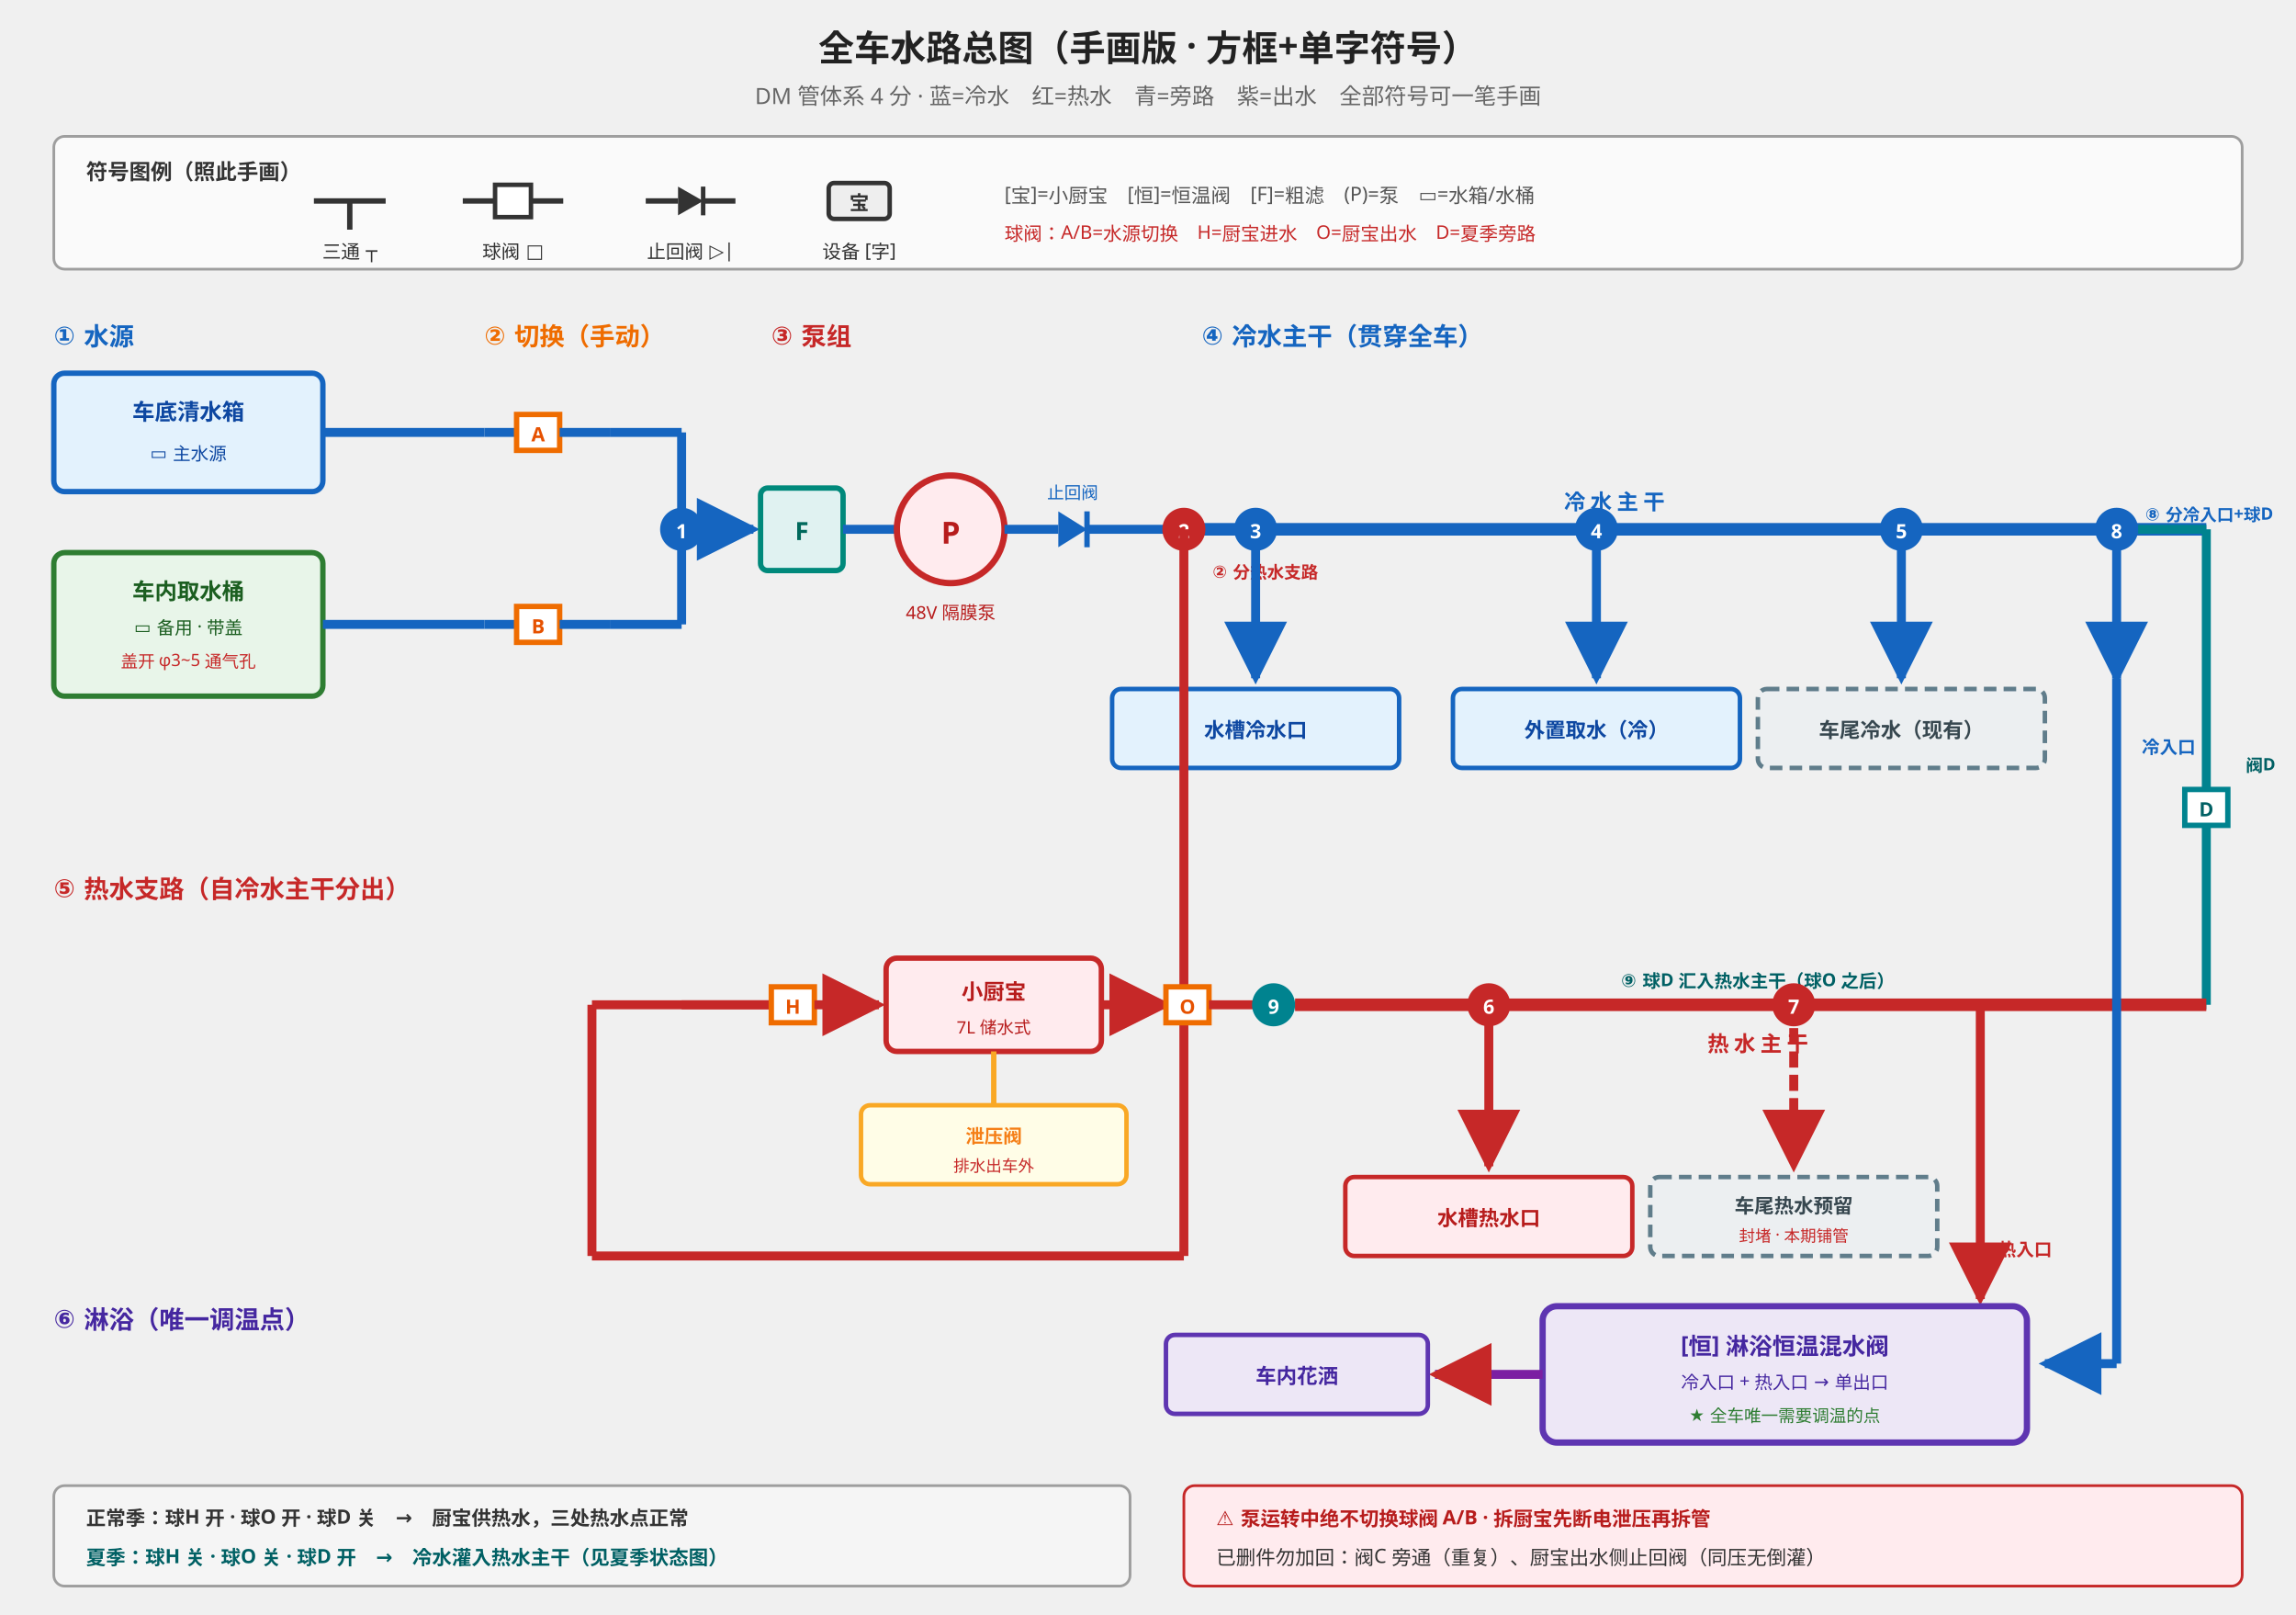
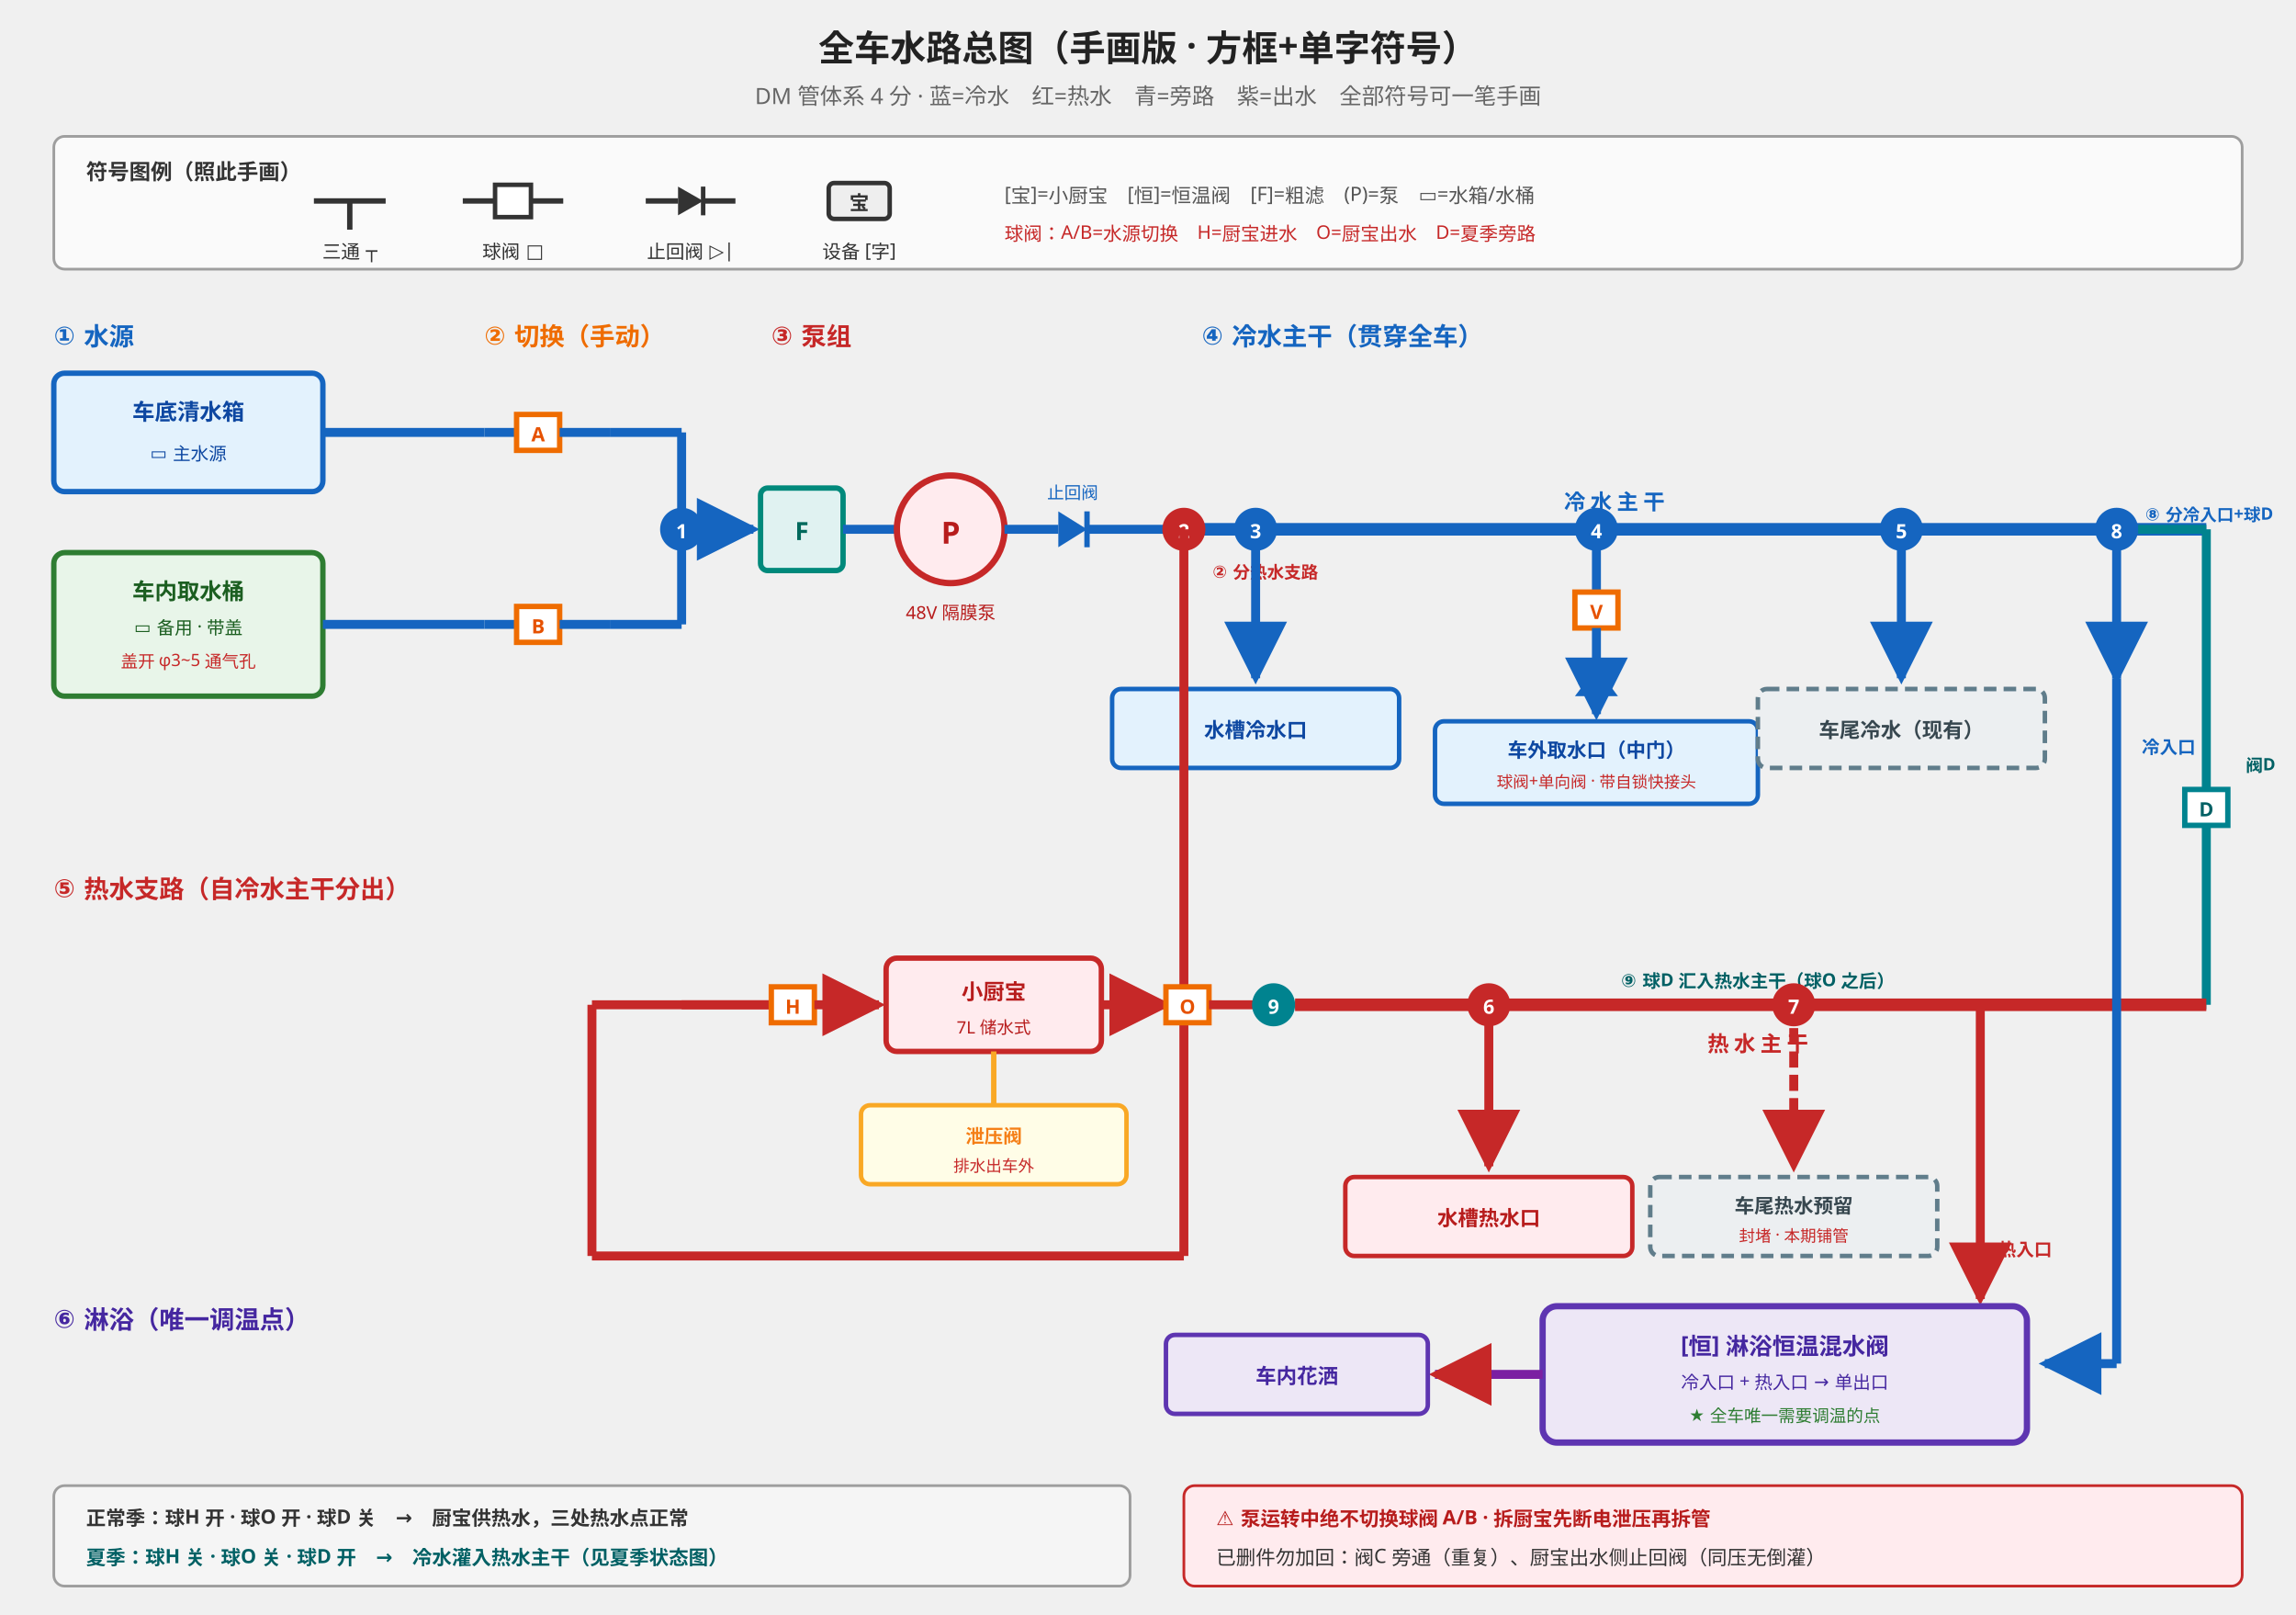
<svg xmlns="http://www.w3.org/2000/svg" viewBox="0 0 1280 900" width="1280" height="900" font-family="sans-serif">
  <defs>
    <marker id="f" viewBox="0 0 10 10" refX="9" refY="5" markerWidth="7" markerHeight="7" orient="auto-start-reverse">
      <path d="M0,0 L10,5 L0,10 z" fill="#333" />
    </marker>
    <marker id="fc" viewBox="0 0 10 10" refX="9" refY="5" markerWidth="7" markerHeight="7" orient="auto-start-reverse">
      <path d="M0,0 L10,5 L0,10 z" fill="#1565c0" />
    </marker>
    <marker id="fh" viewBox="0 0 10 10" refX="9" refY="5" markerWidth="7" markerHeight="7" orient="auto-start-reverse">
      <path d="M0,0 L10,5 L0,10 z" fill="#c62828" />
    </marker>
  </defs>
  <text x="640" y="34" text-anchor="middle" font-size="20" font-weight="bold" fill="#222">全车水路总图（手画版 · 方框+单字符号）</text>
  <text x="640" y="58" text-anchor="middle" font-size="12.5" fill="#666">DM 管体系 4 分 · 蓝=冷水　红=热水　青=旁路　紫=出水　全部符号可一笔手画</text>
  <rect x="30" y="76" width="1220" height="74" rx="6" fill="#fafafa" stroke="#9e9e9e" stroke-width="1.5" />
  <text x="48" y="100" font-size="12" font-weight="bold" fill="#333">符号图例（照此手画）</text>
  <line x1="175" y1="112" x2="215" y2="112" stroke="#333" stroke-width="3" />
  <line x1="195" y1="112" x2="195" y2="128" stroke="#333" stroke-width="3" />
  <text x="195" y="144" text-anchor="middle" font-size="10.5" fill="#333">三通 ┬</text>
  <line x1="258" y1="112" x2="276" y2="112" stroke="#333" stroke-width="3" />
  <rect x="276" y="103" width="20" height="18" fill="#fff" stroke="#333" stroke-width="2.5" />
  <line x1="296" y1="112" x2="314" y2="112" stroke="#333" stroke-width="3" />
  <text x="286" y="144" text-anchor="middle" font-size="10.5" fill="#333">球阀 □</text>
  <line x1="360" y1="112" x2="378" y2="112" stroke="#333" stroke-width="3" />
  <polygon points="378,104 392,112 378,120" fill="#333" />
  <line x1="392" y1="104" x2="392" y2="120" stroke="#333" stroke-width="2.5" />
  <line x1="392" y1="112" x2="410" y2="112" stroke="#333" stroke-width="3" />
  <text x="385" y="144" text-anchor="middle" font-size="10.5" fill="#333">止回阀 ▷|</text>
  <rect x="462" y="102" width="34" height="20" rx="3" fill="#eee" stroke="#333" stroke-width="2.5" />
  <text x="479" y="117" text-anchor="middle" font-size="11" font-weight="bold" fill="#333">宝</text>
  <text x="479" y="144" text-anchor="middle" font-size="10.5" fill="#333">设备 [字]</text>
  <text x="560" y="112" font-size="11" fill="#555">[宝]=小厨宝　[恒]=恒温阀　[F]=粗滤　(P)=泵　▭=水箱/水桶</text>
  <text x="560" y="134" font-size="10.5" fill="#c62828">球阀：A/B=水源切换　H=厨宝进水　O=厨宝出水　D=夏季旁路</text>
  <text x="30" y="192" font-size="14" font-weight="bold" fill="#1565c0">① 水源</text>
  <rect x="30" y="208" width="150" height="66" rx="6" fill="#e3f2fd" stroke="#1565c0" stroke-width="3" />
  <text x="105" y="234" text-anchor="middle" font-size="12.5" font-weight="bold" fill="#0d47a1">车底清水箱</text>
  <text x="105" y="256" text-anchor="middle" font-size="10" fill="#0d47a1">▭ 主水源</text>
  <rect x="30" y="308" width="150" height="80" rx="6" fill="#e8f5e9" stroke="#2e7d32" stroke-width="3" />
  <text x="105" y="334" text-anchor="middle" font-size="12.5" font-weight="bold" fill="#1b5e20">车内取水桶</text>
  <text x="105" y="353" text-anchor="middle" font-size="10" fill="#1b5e20">▭ 备用 · 带盖</text>
  <text x="105" y="372" text-anchor="middle" font-size="9.5" fill="#c62828">盖开 φ3~5 通气孔</text>
  <text x="270" y="192" font-size="14" font-weight="bold" fill="#ef6c00">② 切换（手动）</text>
  <line x1="180" y1="241" x2="270" y2="241" stroke="#1565c0" stroke-width="5" />
  <line x1="270" y1="241" x2="288" y2="241" stroke="#1565c0" stroke-width="5" />
  <rect x="288" y="231" width="24" height="20" fill="#fff" stroke="#ef6c00" stroke-width="3" />
  <text x="300" y="246" text-anchor="middle" font-size="11" font-weight="bold" fill="#e65100">A</text>
  <line x1="312" y1="241" x2="340" y2="241" stroke="#1565c0" stroke-width="5" />
  <line x1="180" y1="348" x2="270" y2="348" stroke="#1565c0" stroke-width="5" />
  <line x1="270" y1="348" x2="288" y2="348" stroke="#1565c0" stroke-width="5" />
  <rect x="288" y="338" width="24" height="20" fill="#fff" stroke="#ef6c00" stroke-width="3" />
  <text x="300" y="353" text-anchor="middle" font-size="11" font-weight="bold" fill="#e65100">B</text>
  <line x1="312" y1="348" x2="340" y2="348" stroke="#1565c0" stroke-width="5" />
  <line x1="340" y1="241" x2="380" y2="241" stroke="#1565c0" stroke-width="5" />
  <line x1="340" y1="348" x2="380" y2="348" stroke="#1565c0" stroke-width="5" />
  <line x1="380" y1="241" x2="380" y2="348" stroke="#1565c0" stroke-width="5" />
  <line x1="380" y1="295" x2="420" y2="295" stroke="#1565c0" stroke-width="5" marker-end="url(#fc)" />
  <circle cx="380" cy="295" r="12" fill="#1565c0" />
  <text x="380" y="300" text-anchor="middle" font-size="11" font-weight="bold" fill="#fff">1</text>
  <text x="430" y="192" font-size="14" font-weight="bold" fill="#c62828">③ 泵组</text>
  <rect x="424" y="272" width="46" height="46" rx="4" fill="#e0f2f1" stroke="#00897b" stroke-width="3" />
  <text x="447" y="301" text-anchor="middle" font-size="14" font-weight="bold" fill="#00695c">F</text>
  <line x1="470" y1="295" x2="500" y2="295" stroke="#1565c0" stroke-width="5" />
  <circle cx="530" cy="295" r="30" fill="#ffebee" stroke="#c62828" stroke-width="3.5" />
  <text x="530" y="303" text-anchor="middle" font-size="17" font-weight="bold" fill="#b71c1c">P</text>
  <text x="530" y="345" text-anchor="middle" font-size="10" fill="#b71c1c">48V 隔膜泵</text>
  <line x1="560" y1="295" x2="590" y2="295" stroke="#1565c0" stroke-width="5" />
  <polygon points="590,285 606,295 590,305" fill="#1565c0" />
  <line x1="606" y1="285" x2="606" y2="305" stroke="#1565c0" stroke-width="3" />
  <text x="598" y="278" text-anchor="middle" font-size="9.5" fill="#1565c0">止回阀</text>
  <line x1="606" y1="295" x2="650" y2="295" stroke="#1565c0" stroke-width="5" />
  <text x="670" y="192" font-size="14" font-weight="bold" fill="#1565c0">④ 冷水主干（贯穿全车）</text>
  <line x1="650" y1="295" x2="1230" y2="295" stroke="#1565c0" stroke-width="7" />
  <text x="900" y="284" text-anchor="middle" font-size="12" font-weight="bold" fill="#1565c0">冷 水 主 干</text>
  <circle cx="660" cy="295" r="12" fill="#c62828" />
  <text x="660" y="300" text-anchor="middle" font-size="11" font-weight="bold" fill="#fff">2</text>
  <text x="676" y="322" font-size="9.5" font-weight="bold" fill="#c62828">② 分热水支路</text>
  <line x1="700" y1="295" x2="700" y2="378" stroke="#1565c0" stroke-width="5" marker-end="url(#fc)" />
  <circle cx="700" cy="295" r="12" fill="#1565c0" />
  <text x="700" y="300" text-anchor="middle" font-size="11" font-weight="bold" fill="#fff">3</text>
  <rect x="620" y="384" width="160" height="44" rx="5" fill="#e3f2fd" stroke="#1565c0" stroke-width="2.5" />
  <text x="700" y="411" text-anchor="middle" font-size="11.5" font-weight="bold" fill="#0d47a1">水槽冷水口</text>
-   <line x1="890" y1="295" x2="890" y2="378" stroke="#1565c0" stroke-width="5" marker-end="url(#fc)" />
+   <line x1="890" y1="295" x2="890" y2="330" stroke="#1565c0" stroke-width="5" />
  <circle cx="890" cy="295" r="12" fill="#1565c0" />
  <text x="890" y="300" text-anchor="middle" font-size="11" font-weight="bold" fill="#fff">4</text>
-   <rect x="810" y="384" width="160" height="44" rx="5" fill="#e3f2fd" stroke="#1565c0" stroke-width="2.5" />
-   <text x="890" y="411" text-anchor="middle" font-size="11.5" font-weight="bold" fill="#0d47a1">外置取水（冷）</text>
+   <rect x="878" y="330" width="24" height="20" fill="#fff" stroke="#ef6c00" stroke-width="3" />
+   <text x="890" y="345" text-anchor="middle" font-size="11" font-weight="bold" fill="#e65100">V</text>
+   <line x1="890" y1="350" x2="890" y2="368" stroke="#1565c0" stroke-width="5" />
+   <polygon points="882,368 898,380 882,392" fill="#1565c0" transform="rotate(-90 890 380)" />
+   <line x1="880" y1="380" x2="900" y2="380" stroke="#1565c0" stroke-width="3" />
+   <line x1="890" y1="380" x2="890" y2="398" stroke="#1565c0" stroke-width="5" marker-end="url(#fc)" />
+   <rect x="800" y="402" width="180" height="46" rx="5" fill="#e3f2fd" stroke="#1565c0" stroke-width="2.5" />
+   <text x="890" y="422" text-anchor="middle" font-size="11" font-weight="bold" fill="#0d47a1">车外取水口（中门）</text>
+   <text x="890" y="439" text-anchor="middle" font-size="9" fill="#c62828">球阀+单向阀 · 带自锁快接头</text>
  <line x1="1060" y1="295" x2="1060" y2="378" stroke="#1565c0" stroke-width="5" marker-end="url(#fc)" />
  <circle cx="1060" cy="295" r="12" fill="#1565c0" />
  <text x="1060" y="300" text-anchor="middle" font-size="11" font-weight="bold" fill="#fff">5</text>
  <rect x="980" y="384" width="160" height="44" rx="5" fill="#eceff1" stroke="#607d8b" stroke-width="2.5" stroke-dasharray="7,4" />
  <text x="1060" y="411" text-anchor="middle" font-size="11.5" font-weight="bold" fill="#37474f">车尾冷水（现有）</text>
  <line x1="1180" y1="295" x2="1180" y2="378" stroke="#1565c0" stroke-width="5" marker-end="url(#fc)" />
  <circle cx="1180" cy="295" r="12" fill="#1565c0" />
  <text x="1180" y="300" text-anchor="middle" font-size="11" font-weight="bold" fill="#fff">8</text>
  <text x="1196" y="290" font-size="9.5" font-weight="bold" fill="#1565c0">⑧ 分冷入口+球D</text>
  <line x1="1192" y1="295" x2="1230" y2="295" stroke="#00838f" stroke-width="5" />
  <line x1="1230" y1="295" x2="1230" y2="440" stroke="#00838f" stroke-width="5" />
  <rect x="1218" y="440" width="24" height="20" fill="#fff" stroke="#00838f" stroke-width="3" />
  <text x="1230" y="455" text-anchor="middle" font-size="11" font-weight="bold" fill="#006064">D</text>
  <text x="1252" y="430" font-size="9.5" font-weight="bold" fill="#006064">阀D</text>
  <text x="30" y="500" font-size="14" font-weight="bold" fill="#c62828">⑤ 热水支路（自冷水主干分出）</text>
  <line x1="660" y1="295" x2="660" y2="700" stroke="#c62828" stroke-width="5" />
  <line x1="660" y1="700" x2="330" y2="700" stroke="#c62828" stroke-width="5" />
  <line x1="330" y1="700" x2="330" y2="560" stroke="#c62828" stroke-width="5" />
  <line x1="330" y1="560" x2="430" y2="560" stroke="#c62828" stroke-width="5" />
  <line x1="380" y1="560" x2="430" y2="560" stroke="#c62828" stroke-width="5" />
  <rect x="430" y="550" width="24" height="20" fill="#fff" stroke="#ef6c00" stroke-width="3" />
  <text x="442" y="565" text-anchor="middle" font-size="11" font-weight="bold" fill="#e65100">H</text>
  <line x1="454" y1="560" x2="490" y2="560" stroke="#c62828" stroke-width="5" marker-end="url(#fh)" />
  <rect x="494" y="534" width="120" height="52" rx="6" fill="#ffebee" stroke="#c62828" stroke-width="3" />
  <text x="554" y="557" text-anchor="middle" font-size="12" font-weight="bold" fill="#b71c1c">小厨宝</text>
  <text x="554" y="576" text-anchor="middle" font-size="9.5" fill="#b71c1c">7L 储水式</text>
  <line x1="614" y1="560" x2="650" y2="560" stroke="#c62828" stroke-width="5" marker-end="url(#fh)" />
  <rect x="650" y="550" width="24" height="20" fill="#fff" stroke="#ef6c00" stroke-width="3" />
  <text x="662" y="565" text-anchor="middle" font-size="11" font-weight="bold" fill="#e65100">O</text>
  <line x1="674" y1="560" x2="710" y2="560" stroke="#c62828" stroke-width="5" />
  <circle cx="710" cy="560" r="12" fill="#00838f" />
  <text x="710" y="565" text-anchor="middle" font-size="11" font-weight="bold" fill="#fff">9</text>
  <line x1="1230" y1="460" x2="1230" y2="560" stroke="#00838f" stroke-width="5" />
  <line x1="1230" y1="560" x2="722" y2="560" stroke="#00838f" stroke-width="5" />
  <text x="980" y="550" text-anchor="middle" font-size="10" font-weight="bold" fill="#006064">⑨ 球D 汇入热水主干（球O 之后）</text>
  <line x1="722" y1="560" x2="1230" y2="560" stroke="#c62828" stroke-width="7" />
  <text x="980" y="586" text-anchor="middle" font-size="12" font-weight="bold" fill="#c62828">热 水 主 干</text>
  <line x1="554" y1="586" x2="554" y2="616" stroke="#f9a825" stroke-width="3" />
  <rect x="480" y="616" width="148" height="44" rx="5" fill="#fffde7" stroke="#f9a825" stroke-width="2.5" />
  <text x="554" y="637" text-anchor="middle" font-size="10.5" font-weight="bold" fill="#f57f17">泄压阀</text>
  <text x="554" y="653" text-anchor="middle" font-size="9" fill="#c62828">排水出车外</text>
  <line x1="830" y1="560" x2="830" y2="650" stroke="#c62828" stroke-width="5" marker-end="url(#fh)" />
  <circle cx="830" cy="560" r="12" fill="#c62828" />
  <text x="830" y="565" text-anchor="middle" font-size="11" font-weight="bold" fill="#fff">6</text>
  <rect x="750" y="656" width="160" height="44" rx="5" fill="#ffebee" stroke="#c62828" stroke-width="2.5" />
  <text x="830" y="683" text-anchor="middle" font-size="11.5" font-weight="bold" fill="#b71c1c">水槽热水口</text>
  <line x1="1000" y1="560" x2="1000" y2="650" stroke="#c62828" stroke-width="5" stroke-dasharray="9,4" marker-end="url(#fh)" />
  <circle cx="1000" cy="560" r="12" fill="#c62828" />
  <text x="1000" y="565" text-anchor="middle" font-size="11" font-weight="bold" fill="#fff">7</text>
  <rect x="920" y="656" width="160" height="44" rx="5" fill="#eceff1" stroke="#607d8b" stroke-width="2.5" stroke-dasharray="7,4" />
  <text x="1000" y="676" text-anchor="middle" font-size="11" font-weight="bold" fill="#37474f">车尾热水预留</text>
  <text x="1000" y="692" text-anchor="middle" font-size="9" fill="#c62828">封堵 · 本期铺管</text>
  <text x="30" y="740" font-size="14" font-weight="bold" fill="#4527a0">⑥ 淋浴（唯一调温点）</text>
  <line x1="1180" y1="378" x2="1180" y2="760" stroke="#1565c0" stroke-width="5" />
  <line x1="1180" y1="760" x2="1140" y2="760" stroke="#1565c0" stroke-width="5" marker-end="url(#fc)" />
  <text x="1194" y="420" font-size="10" font-weight="bold" fill="#1565c0">冷入口</text>
  <line x1="1104" y1="560" x2="1104" y2="724" stroke="#c62828" stroke-width="5" marker-end="url(#fh)" />
  <text x="1114" y="700" font-size="10" font-weight="bold" fill="#c62828">热入口</text>
  <rect x="860" y="728" width="270" height="76" rx="8" fill="#ede7f6" stroke="#5e35b1" stroke-width="3.5" />
  <text x="995" y="754" text-anchor="middle" font-size="13" font-weight="bold" fill="#4527a0">[恒] 淋浴恒温混水阀</text>
  <text x="995" y="774" text-anchor="middle" font-size="10" fill="#4527a0">冷入口 + 热入口 → 单出口</text>
  <text x="995" y="792" text-anchor="middle" font-size="9.5" fill="#2e7d32">★ 全车唯一需要调温的点</text>
  <line x1="860" y1="766" x2="800" y2="766" stroke="#7b1fa2" stroke-width="5" marker-end="url(#fh)" />
  <rect x="650" y="744" width="146" height="44" rx="5" fill="#ede7f6" stroke="#5e35b1" stroke-width="2.5" />
  <text x="723" y="771" text-anchor="middle" font-size="11.5" font-weight="bold" fill="#4527a0">车内花洒</text>
  <rect x="30" y="828" width="600" height="56" rx="6" fill="#f5f5f5" stroke="#9e9e9e" stroke-width="1.5" />
  <text x="48" y="850" font-size="11" font-weight="bold" fill="#333">正常季：球H 开 · 球O 开 · 球D 关　→　厨宝供热水，三处热水点正常</text>
  <text x="48" y="872" font-size="11" font-weight="bold" fill="#006064">夏季：球H 关 · 球O 关 · 球D 开　→　冷水灌入热水主干（见夏季状态图）</text>
  <rect x="660" y="828" width="590" height="56" rx="6" fill="#ffebee" stroke="#c62828" stroke-width="1.5" />
  <text x="678" y="850" font-size="11" font-weight="bold" fill="#b71c1c">⚠ 泵运转中绝不切换球阀 A/B · 拆厨宝先断电泄压再拆管</text>
  <text x="678" y="872" font-size="11" fill="#333">已删件勿加回：阀C 旁通（重复）、厨宝出水侧止回阀（同压无倒灌）</text>
</svg>
